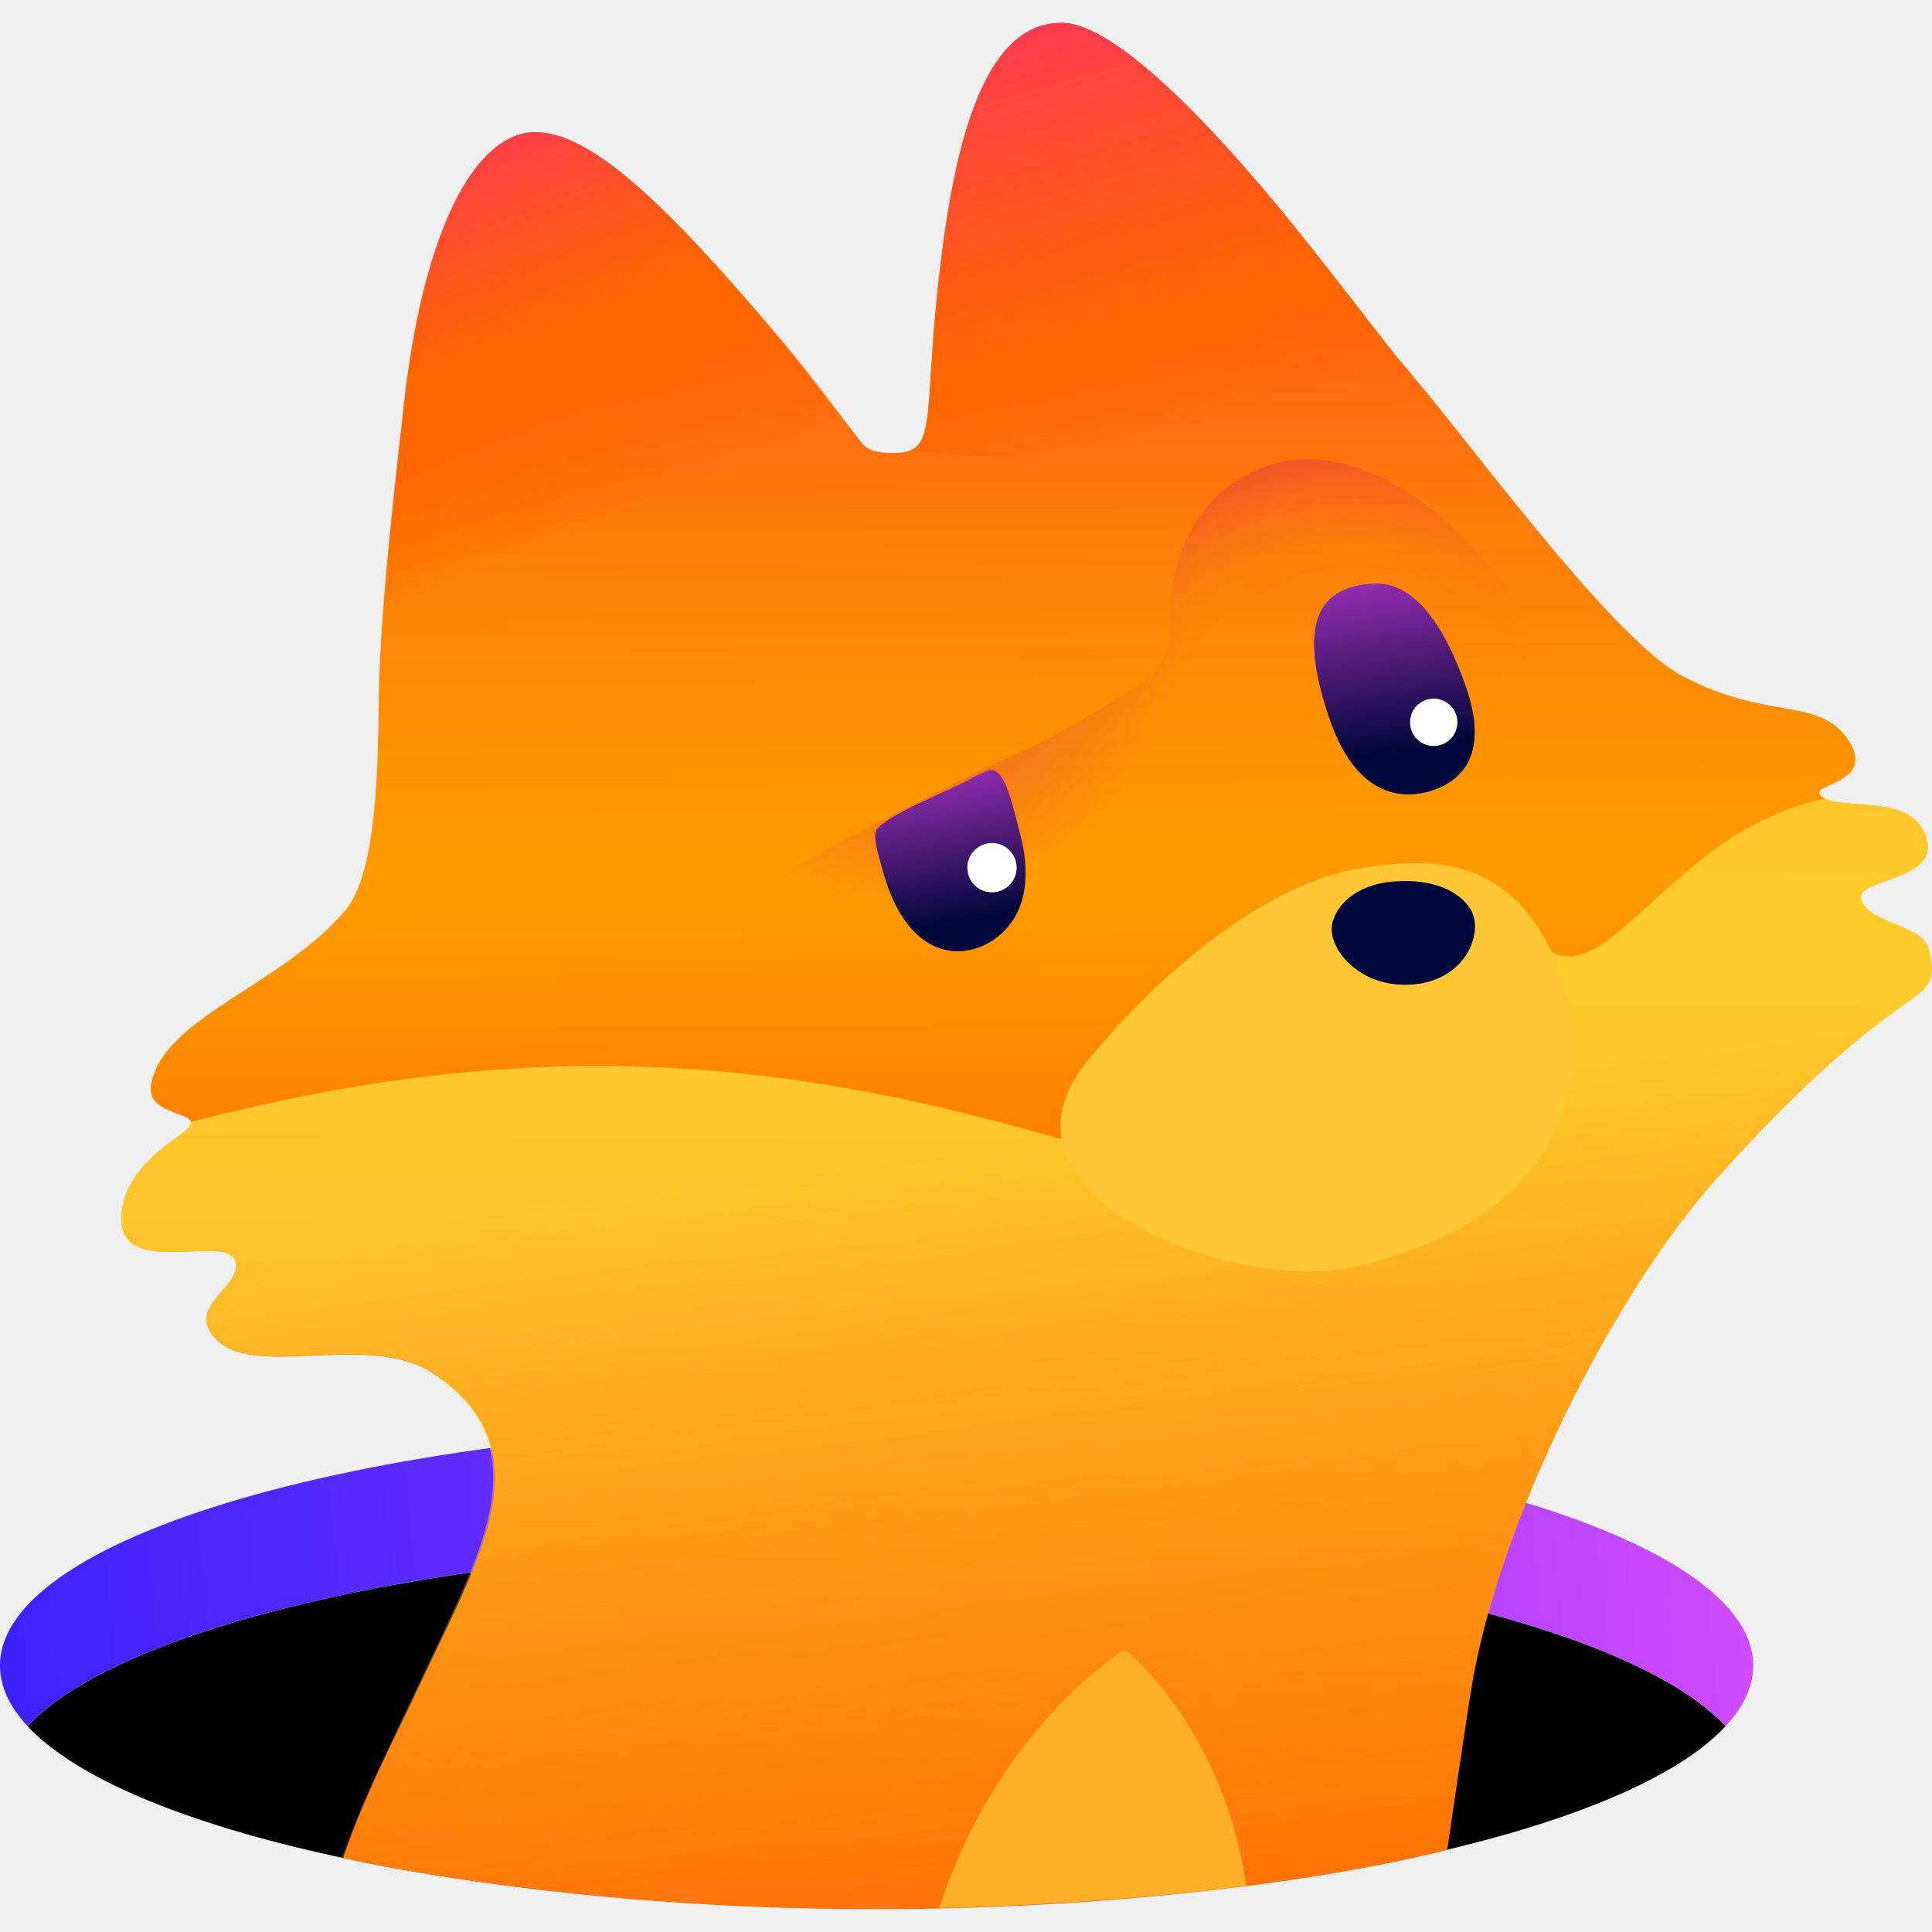
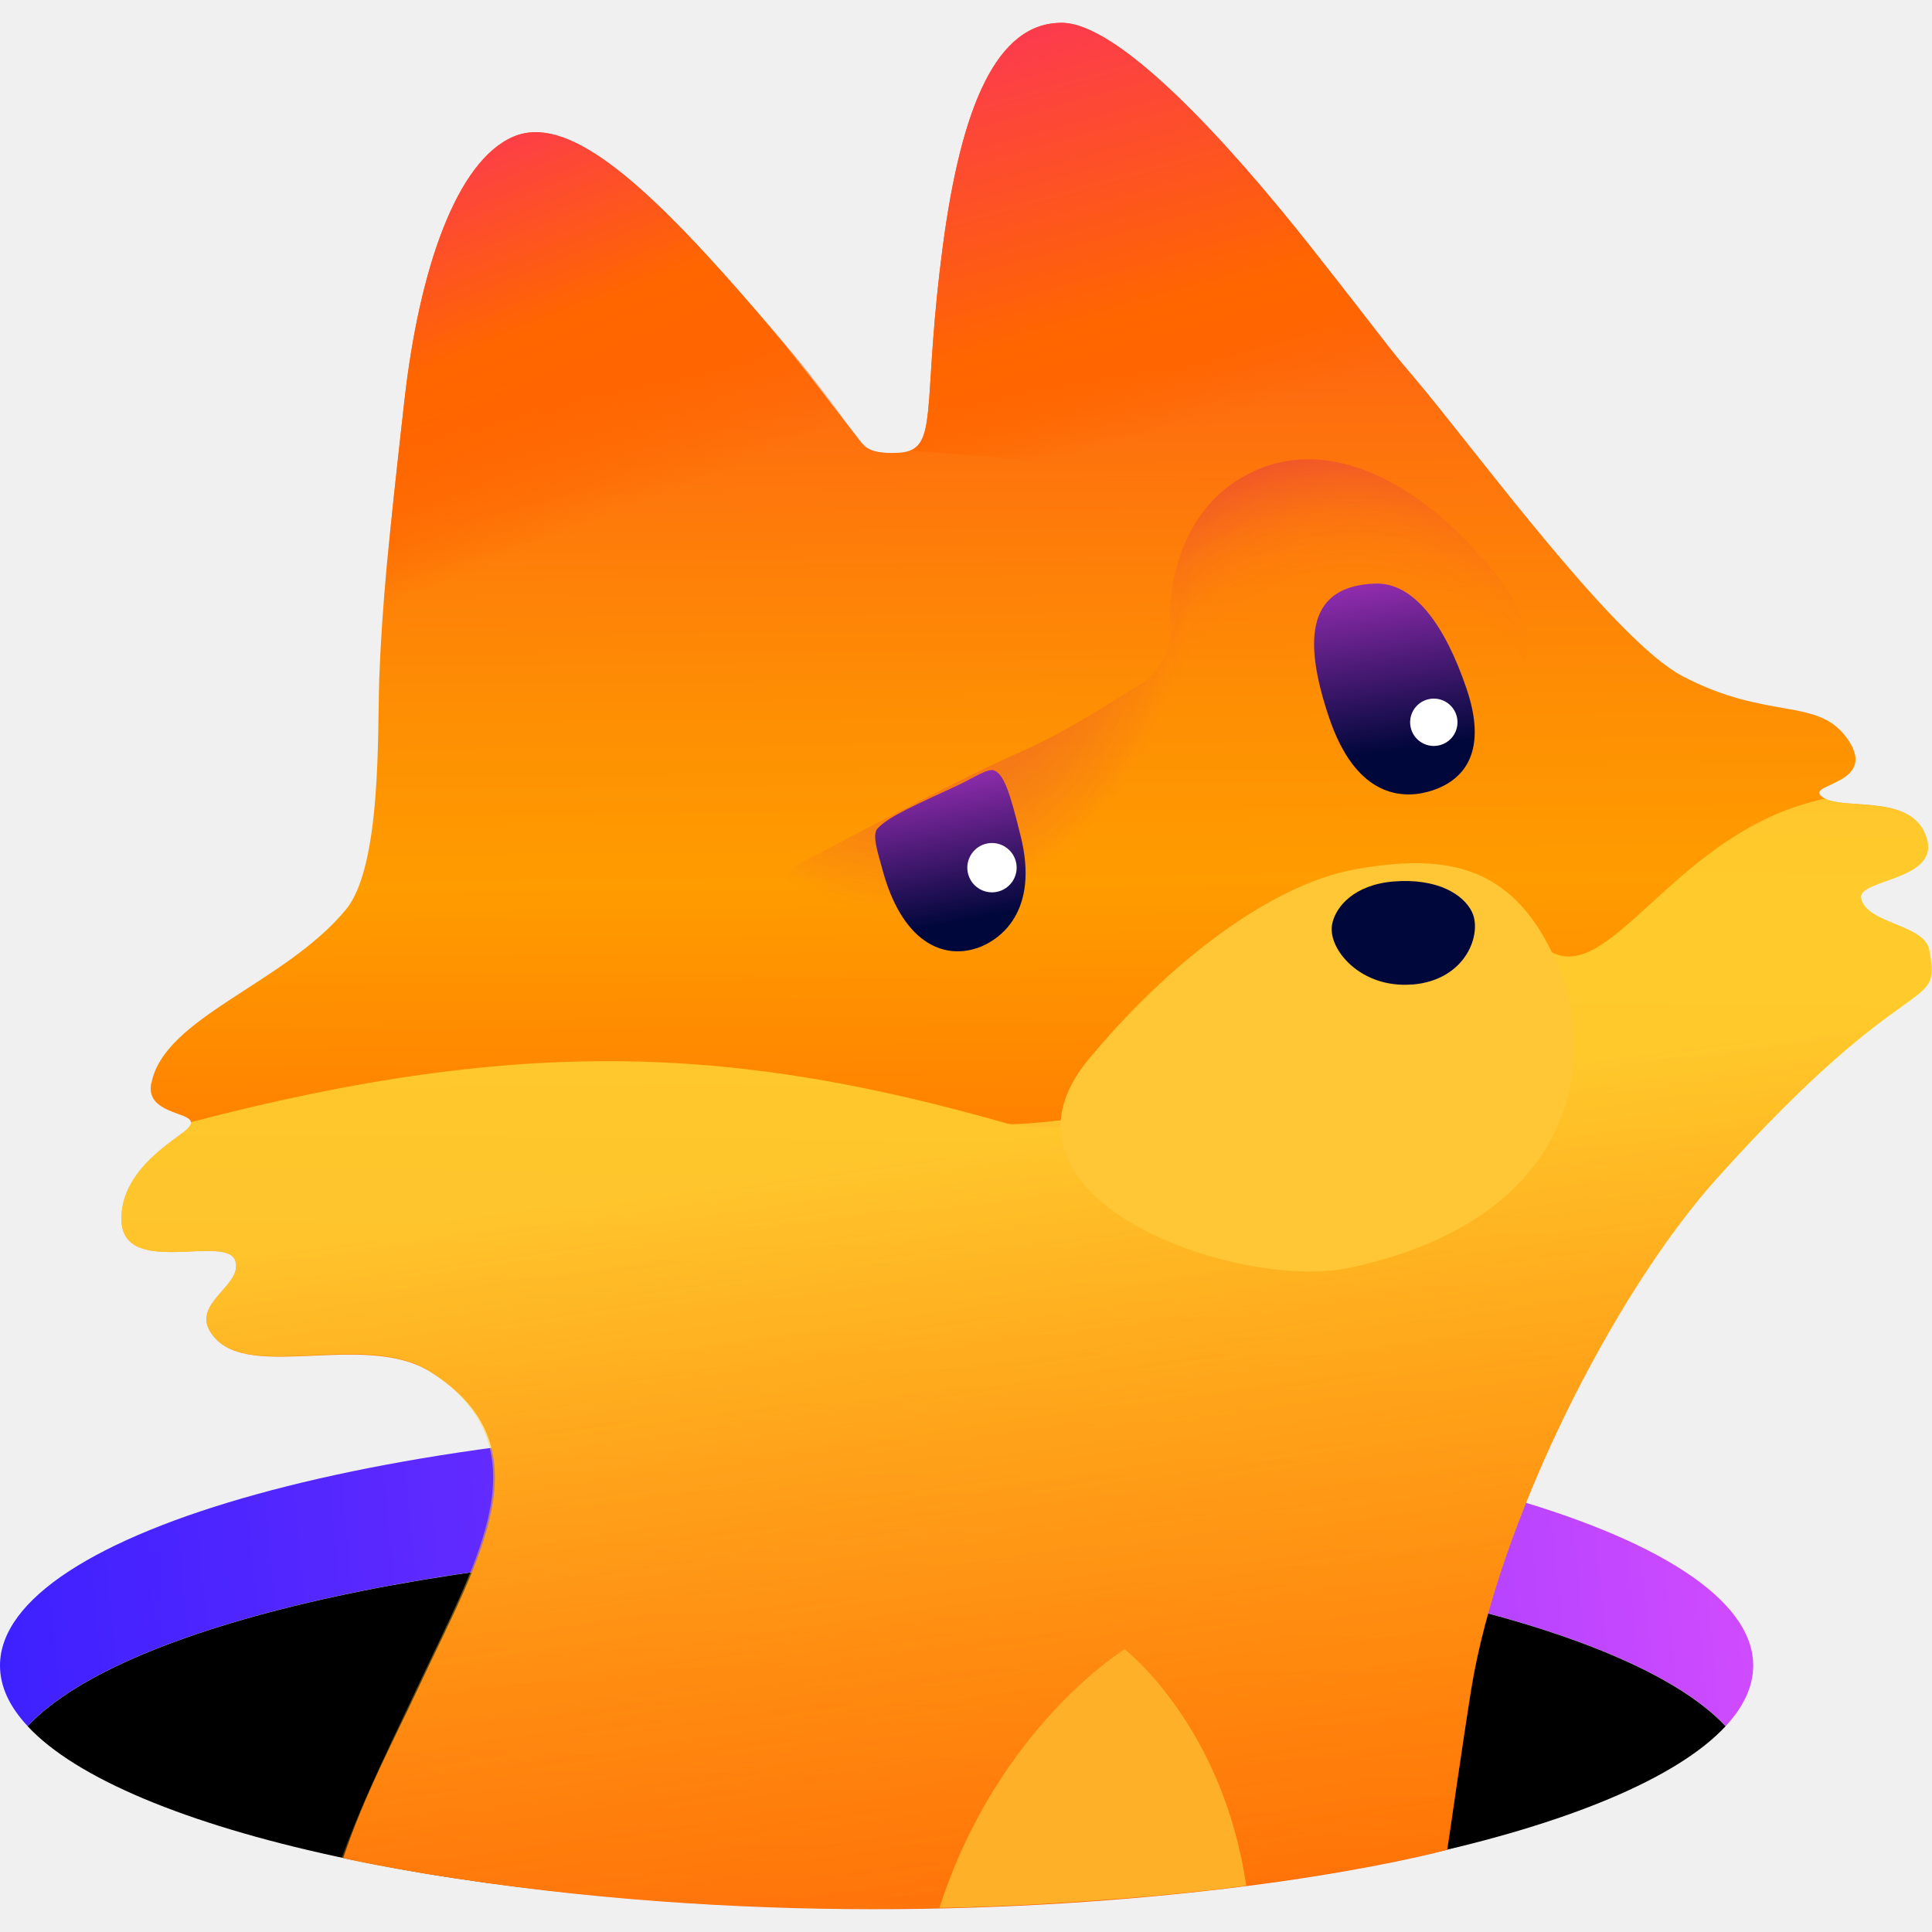
<svg xmlns="http://www.w3.org/2000/svg" width="300" height="300" fill="none" viewBox="0 0 300 300">
-   <path fill="url(#a)" d="M136.118 239.891c-63.442 0-116.738 11.952-131.83 28.142C1.486 265.028 0 261.888 0 258.629 0 237.848 60.943 221 136.118 221s136.118 16.848 136.118 37.629c0 3.242-1.485 6.399-4.271 9.404-15.092-16.19-68.405-28.142-131.83-28.142z" />
+   <path fill="url(#a)" d="M136.118 239.89c-63.442 0-116.738 11.953-131.83 28.142C1.486 265.027 0 261.887 0 258.629 0 237.848 60.943 221 136.118 221s136.118 16.848 136.118 37.629c0 3.242-1.485 6.398-4.271 9.403-15.092-16.189-68.405-28.142-131.83-28.142z" />
  <path fill="#000" d="M136.119 296.274c-63.442 0-116.738-12.003-131.83-28.226 15.092-16.19 68.405-28.142 131.83-28.142 63.442 0 116.738 11.952 131.83 28.142-15.092 16.24-68.405 28.226-131.83 28.226" />
-   <path fill="url(#b)" d="M28.482 175.809c.912-.692 1.232-1.182 1.182-1.57 52.57-13.776 85.641-11.496 126.884.253 11.796 3.38 92.715-9.857 84.307-26.673 9.505 5.081 19.668-19.161 42.559-23.803 3.562 1.789 13.928-.794 15.819 6.364 1.671 6.381-10.855 6.145-10.248 9.099.828 4.018 9.843 4.001 10.585 8.053 1.908 10.163-2.583 1.553-33.004 35.469-16.206 18.063-33.983 53.583-38.136 79.378-1.181 7.327-3.663 24.833-3.697 24.85-4.457 1.199-15.734 3.68-31.434 5.672-29.104 3.697-73.942 6.145-122.444-1.198a292 292 0 0 1-17.574-3.174c3.478-10.247 7.986-18.536 11.953-27.011 9.184-19.6 19.937-36.904 1.637-48.468-10.45-6.6-29.425 2.077-34.303-6.398-2.55-4.423 5.132-7.124 3.984-10.838-1.334-4.305-17.422 2.667-17.693-6.314-.219-7.208 7.108-11.766 9.606-13.674z" />
-   <path fill="url(#c)" d="M28.442 175.822c.913-.692 1.234-1.181 1.183-1.57 52.58-13.775 85.656-11.496 126.912.254 3.126.894 91.976-10.113 84.793-25.762-.152-.321-.304-.608-.456-.912 9.515 5.082 19.656-19.16 42.574-23.803 3.566 1.79 13.943-.793 15.819 6.364 1.674 6.382-10.85 6.145-10.242 9.1.828 4.018 9.837 4.001 10.597 8.052 1.91 10.163-2.586 1.554-33.025 35.469-16.208 18.064-33.988 53.583-38.146 79.378-1.166 7.226-3.786 24.8-3.786 24.8s-1.166.354-3.278.81c-1.369.304-5.071 1.165-10.699 2.178-4.546.827-10.36 1.739-17.256 2.6-30.693 3.883-82.647 6.989-138.353-3.782-.76-.152-2.011-.54-2.011-.54s1.385-3.9 3.718-9.234c2.569-5.875 6.22-13.421 8.298-17.828 9.194-19.599 19.572-36.667 1.809-48.349-10.327-6.787-29.442 2.076-34.31-6.398-2.552-4.423 5.121-7.124 3.972-10.838-1.335-4.305-17.425 2.667-17.695-6.314-.22-7.209 7.098-11.767 9.616-13.675z" opacity=".6" />
-   <path fill="#ffb029" d="M145.876 296.242c9.065-28.108 28.766-40.145 28.766-40.145s15.228 11.783 18.874 36.718c-15.329 2.076-37.883 3.359-47.64 3.427" />
-   <path fill="url(#d)" d="M23.515 168.193c1.958-10.264 20.73-15.463 30.201-26.96 5.554-6.736 4.88-27.585 5.166-35.384v-.355c.456-11.85 1.435-21.27 3.883-43.082 2.313-20.663 8.137-37.393 16.916-41.175 8.137-3.511 19.582 6.28 35.401 24.344 9.352 10.686 18.249 22.672 18.789 23.28.861.979 2.161 1.603 5.554 1.451.743-.033 1.368-.151 1.891-.354 4.136-1.604 2.093-9.049 5.082-31.636 2.869-21.863 8.39-34.845 18.502-34.777 8.779.05 25.373 18.013 38.507 34.641 10.872 13.776 11.716 15.211 15.937 20.14 4.912 5.757 13.201 16.714 21.541 26.657 7.597 9.048 15.211 17.27 20.309 19.971 13.59 7.175 21.372 3.039 25.947 10.18 4.086 6.398-5.959 6.584-4.49 8.323.202.236.472.405.776.557-22.892 4.625-33.054 28.884-42.559 23.803-18.574 44.41-51.728 36.019-78.483 28.395-41.243-11.75-80.172-15.751-132.742-1.975-.22-1.604-7.057-1.334-6.162-6.027z" />
+   <path fill="url(#b)" d="M23.515 168.193c1.958-10.264 20.73-15.463 30.201-26.96 5.554-6.736 4.88-27.585 5.166-35.384v-.355c.456-11.85 1.435-21.27 3.883-43.082 2.313-20.663 8.137-37.393 16.916-41.175 8.137-3.511 19.583 6.28 35.401 24.344 9.352 10.686 18.249 22.672 18.789 23.28.861.979 2.161 1.603 5.554 1.451.743-.033 1.368-.151 1.891-.354 4.136-1.604 2.094-9.049 5.082-31.636 2.869-21.863 8.39-34.845 18.502-34.777 8.779.05 25.373 18.013 38.508 34.641 10.871 13.776 11.715 15.211 15.936 20.14 4.913 5.757 13.201 16.714 21.541 26.657 7.597 9.048 15.211 17.27 20.309 19.971 13.59 7.175 21.372 3.039 25.947 10.18 4.086 6.398-5.959 6.584-4.49 8.323.202.236.472.405.776.557-22.891 4.625-16.824 66.504-26.328 61.423-18.575 44.41-63.948 44.176-90.704 36.552-41.242-11.75-87.499-42.931-136.752-47.752-.22-1.604-7.057-1.334-6.162-6.027z" />
+   <path fill="url(#c)" d="M28.482 175.809c.912-.692 1.232-1.182 1.182-1.57 52.57-13.775 85.641-11.496 126.884.253 11.796 3.38 92.715-9.857 84.307-26.673 9.505 5.082 19.668-19.161 42.559-23.803 3.562 1.789 13.928-.794 15.819 6.364 1.671 6.382-10.855 6.145-10.248 9.099.828 4.018 9.843 4.001 10.585 8.053 1.908 10.163-2.583 1.553-33.004 35.469-16.206 18.063-33.983 53.583-38.136 79.378-1.181 7.327-3.663 24.833-3.697 24.85-4.457 1.199-15.734 3.68-31.434 5.672-29.104 3.698-73.942 6.145-122.444-1.198a292 292 0 0 1-17.574-3.174c3.478-10.247 7.986-18.536 11.953-27.011 9.184-19.6 19.937-36.904 1.637-48.468-10.45-6.6-29.425 2.077-34.303-6.398-2.55-4.423 5.132-7.124 3.984-10.838-1.334-4.305-17.422 2.667-17.693-6.314-.219-7.208 7.108-11.766 9.606-13.674z" />
+   <path fill="url(#d)" d="M28.442 175.822c.913-.692 1.234-1.181 1.183-1.57 52.58-13.775 85.656-11.496 126.912.254 3.126.894 91.976-10.113 84.793-25.762-.152-.321-.304-.608-.456-.912 9.515 5.082 19.656-19.16 42.574-23.803 3.566 1.79 13.943-.793 15.819 6.364 1.674 6.382-10.85 6.145-10.242 9.1.828 4.018 9.837 4.001 10.597 8.052 1.91 10.163-2.586 1.554-33.025 35.469-16.208 18.064-33.988 53.583-38.146 79.378-1.166 7.226-3.786 24.8-3.786 24.8s-1.166.354-3.278.81c-1.369.304-5.071 1.165-10.699 2.178-4.546.827-10.36 1.739-17.256 2.6-30.693 3.883-82.647 6.989-138.353-3.782-.76-.152-2.011-.54-2.011-.54s1.385-3.9 3.718-9.234c2.569-5.875 6.22-13.421 8.298-17.828 9.194-19.599 19.572-36.667 1.809-48.349-10.327-6.787-29.442 2.076-34.31-6.398-2.552-4.423 5.121-7.124 3.972-10.838-1.335-4.305-17.425 2.667-17.695-6.314-.22-7.209 7.098-11.767 9.616-13.675z" opacity=".6" />
+   <path fill="#ffb029" d="M145.876 296.242c9.065-28.108 28.766-40.145 28.766-40.145s15.228 11.784 18.874 36.718c-15.329 2.076-37.883 3.359-47.64 3.427" />
  <path fill="url(#e)" d="M122.887 134.783s25.795-13.725 34.54-17.557c8.913-3.9 15.295-8.39 19.498-10.872 10.315-6.044.878-27.23 21.828-33.629 20.056-6.128 70.566 23.787 38.626 58.141-31.94 34.338-96.598 39.689-108.28 28.699s-6.567-23.432-6.212-24.799z" opacity=".7" />
  <path fill="url(#f)" d="M226.994 83.259c-9.217-9.218-22.486-16.173-34.456-8.93-11.986 7.241-12.003 23.465-9.774 30.994 2.228 7.529 6.972 20.562 10.028 23.635 3.072 3.072 22.942-7.057 33.797-14.856 10.872-7.8 16.831-14.4.405-30.827z" opacity=".7" />
  <path fill="url(#g)" d="M210.192 72.457c-5.79-1.79-11.868-1.621-17.658 1.873-.642.389-1.233.81-1.807 1.25-18.502-3.343-41.664-5.082-49.43-5.588 4.137-1.604 2.094-9.049 5.082-31.637 2.887-21.895 8.407-34.878 18.519-34.81 8.779.05 25.374 18.013 38.508 34.641 10.872 13.776 11.716 15.211 15.936 20.14 4.913 5.757 13.202 16.714 21.541 26.657l-5.351-.203c-7.378-6.482-16.966-10.905-25.34-12.323" />
  <path fill="url(#h)" d="M58.903 105.492c.456-11.851 1.435-21.271 3.883-43.083 2.313-20.663 8.137-37.393 16.915-41.174 8.137-3.512 19.583 6.28 35.402 24.343 9.352 10.686 11.699 13.843 17.253 21.12.608.793.979 1.552 1.519 2.16-5.638 2.161-18.148 6.972-30.624 12.02-19.802 7.985-36.38 18.941-44.331 24.614z" />
  <path fill="url(#i)" d="M151.617 147.243c-5.064 1.688-11.614-.743-14.687-12.577-.456-1.756-1.604-5.014-.692-5.993 1.806-1.958 6.128-3.765 12.678-6.82 2.127-.996 4.474-2.6 5.436-2.229 1.604.608 2.532 3.731 4.136 10.197 2.904 11.682-3.106 16.173-6.871 17.439z" />
-   <path fill="#fff" d="M150.27 135.441a3.834 3.834 0 0 1 3.055-4.473 3.834 3.834 0 0 1 4.474 3.055 3.835 3.835 0 0 1-3.056 4.474 3.835 3.835 0 0 1-4.473-3.056" />
-   <path fill="url(#j)" d="M213.539 90.619c6.06-.203 10.889 6.55 14.197 16.358.693 2.043 1.064 3.815 1.199 5.368.608 6.905-3.545 9.42-6.533 10.4-1.79.59-5.2 1.283-8.661-.709-2.65-1.52-5.317-4.609-7.326-10.501-4.39-12.931-3.022-20.562 7.107-20.916z" />
-   <path fill="#fff" d="M221.647 108.614a3.678 3.678 0 1 1 1.959 7.091 3.678 3.678 0 0 1-1.959-7.091" />
+   <path fill="#fff" d="M150.27 135.442a3.834 3.834 0 0 1 3.055-4.474 3.835 3.835 0 0 1 4.474 3.055 3.835 3.835 0 0 1-3.056 4.474 3.835 3.835 0 0 1-4.473-3.055" />
+   <path fill="url(#j)" d="M213.539 90.618c6.06-.202 10.889 6.55 14.197 16.359.693 2.043 1.064 3.815 1.199 5.368.608 6.905-3.545 9.42-6.533 10.399-1.79.591-5.2 1.284-8.661-.709-2.65-1.519-5.317-4.608-7.326-10.5-4.39-12.931-3.022-20.562 7.107-20.917z" />
+   <path fill="#fff" d="M221.647 108.615a3.678 3.678 0 1 1 1.96 7.09 3.678 3.678 0 0 1-1.96-7.09" />
  <path fill="#ffc635" d="M170.135 163.197c11.885-14.046 27.281-25.83 40.212-28.193 8.695-1.587 15.532-1.367 20.968 1.705 3.815 2.144 7.004 5.696 9.62 11.064.152.304.304.591.456.912 7.175 15.649 3.513 40.459-31.533 48.123-18.193 3.98-60.134-11.456-39.706-33.611z" />
  <path fill="#00073a" d="M219.297 152.864c-8.053.676-13.202-5.554-12.442-9.369.54-2.718 3.427-6.111 9.521-6.618 6.888-.557 10.889 2.06 12.189 4.727 1.604 3.275-.794 10.568-9.251 11.277z" />
  <defs>
    <linearGradient id="a" x1="307.992" x2="-67.966" y1="233.053" y2="269.704" gradientUnits="userSpaceOnUse">
      <stop stop-color="#e752ff" />
      <stop offset=".14" stop-color="#c648ff" />
      <stop offset=".44" stop-color="#8234ff" />
      <stop offset=".7" stop-color="#5126ff" />
      <stop offset=".89" stop-color="#321dff" />
      <stop offset="1" stop-color="#271aff" />
    </linearGradient>
-     <linearGradient id="b" x1="160.464" x2="156.531" y1="42.797" y2="519.54" gradientUnits="userSpaceOnUse">
+     <linearGradient id="b" x1="154.923" x2="157.675" y1="40.752" y2="373.105" gradientUnits="userSpaceOnUse">
+       <stop stop-color="#fe5b15" />
+       <stop offset=".07" stop-color="#fe6f0e" />
+       <stop offset=".21" stop-color="#fe8f03" />
+       <stop offset=".29" stop-color="#ff9c00" />
+       <stop offset=".52" stop-color="#f60" />
+       <stop offset=".86" stop-color="#fb2872" />
+     </linearGradient>
+     <linearGradient id="c" x1="160.464" x2="156.531" y1="42.797" y2="519.54" gradientUnits="userSpaceOnUse">
      <stop stop-color="#f60" />
      <stop offset=".21" stop-color="#ff9c00" />
      <stop offset=".52" stop-color="#f60" />
      <stop offset=".86" stop-color="#fb2872" />
    </linearGradient>
-     <linearGradient id="c" x1="155.32" x2="195.741" y1="134.462" y2="411.877" gradientUnits="userSpaceOnUse">
+     <linearGradient id="d" x1="155.32" x2="195.741" y1="134.462" y2="411.877" gradientUnits="userSpaceOnUse">
      <stop offset=".15" stop-color="#ffeb49" />
      <stop offset=".34" stop-color="#ffc735" stop-opacity=".73" />
      <stop offset=".58" stop-color="#ff9d1e" stop-opacity=".42" />
      <stop offset=".78" stop-color="#ff7f0e" stop-opacity=".19" />
      <stop offset=".92" stop-color="#ff6d03" stop-opacity=".05" />
      <stop offset="1" stop-color="#f60" stop-opacity="0" />
-     </linearGradient>
-     <linearGradient id="d" x1="154.923" x2="157.675" y1="40.752" y2="373.105" gradientUnits="userSpaceOnUse">
-       <stop stop-color="#fe5b15" />
-       <stop offset=".07" stop-color="#fe6f0e" />
-       <stop offset=".21" stop-color="#fe8f03" />
-       <stop offset=".29" stop-color="#ff9c00" />
-       <stop offset=".52" stop-color="#f60" />
-       <stop offset=".86" stop-color="#fb2872" />
    </linearGradient>
    <linearGradient id="g" x1="187.672" x2="164.645" y1="65.113" y2="-18.081" gradientUnits="userSpaceOnUse">
      <stop stop-color="#f60" stop-opacity="0" />
      <stop offset=".02" stop-color="#f60" stop-opacity=".17" />
      <stop offset=".04" stop-color="#f60" stop-opacity=".36" />
      <stop offset=".06" stop-color="#f60" stop-opacity=".53" />
      <stop offset=".08" stop-color="#f60" stop-opacity=".68" />
      <stop offset=".1" stop-color="#f60" stop-opacity=".8" />
      <stop offset=".13" stop-color="#f60" stop-opacity=".89" />
      <stop offset=".15" stop-color="#f60" stop-opacity=".95" />
      <stop offset=".18" stop-color="#f60" stop-opacity=".99" />
      <stop offset=".22" stop-color="#f60" />
      <stop offset=".61" stop-color="#fd4737" />
      <stop offset="1" stop-color="#fb2872" />
    </linearGradient>
    <linearGradient id="h" x1="93.764" x2="65.537" y1="80.591" y2="9.282" gradientUnits="userSpaceOnUse">
      <stop stop-color="#f60" stop-opacity="0" />
      <stop offset=".03" stop-color="#f60" stop-opacity=".17" />
      <stop offset=".07" stop-color="#f60" stop-opacity=".36" />
      <stop offset=".11" stop-color="#f60" stop-opacity=".53" />
      <stop offset=".15" stop-color="#f60" stop-opacity=".68" />
      <stop offset=".19" stop-color="#f60" stop-opacity=".8" />
      <stop offset=".23" stop-color="#f60" stop-opacity=".89" />
      <stop offset=".28" stop-color="#f60" stop-opacity=".95" />
      <stop offset=".34" stop-color="#f60" stop-opacity=".99" />
      <stop offset=".41" stop-color="#f60" />
      <stop offset=".71" stop-color="#fd4737" />
      <stop offset="1" stop-color="#fb2872" />
    </linearGradient>
    <linearGradient id="i" x1="143.902" x2="150.486" y1="112.72" y2="147.226" gradientUnits="userSpaceOnUse">
      <stop offset=".16" stop-color="#a030b9" />
      <stop offset=".88" stop-color="#00073a" />
    </linearGradient>
    <linearGradient id="j" x1="212.695" x2="218.688" y1="81.452" y2="121.225" gradientUnits="userSpaceOnUse">
      <stop offset=".16" stop-color="#a030b9" />
      <stop offset=".88" stop-color="#00073a" />
    </linearGradient>
    <radialGradient id="e" cx="0" cy="0" r="1" gradientTransform="matrix(-48.8898 0 0 -61.6011 140.461 85.879)" gradientUnits="userSpaceOnUse">
      <stop stop-color="#d81f60" stop-opacity=".5" />
      <stop offset=".22" stop-color="#d81f60" stop-opacity=".49" />
      <stop offset=".39" stop-color="#d81f60" stop-opacity=".44" />
      <stop offset=".54" stop-color="#d81f60" stop-opacity=".37" />
      <stop offset=".68" stop-color="#d81f60" stop-opacity=".26" />
      <stop offset=".81" stop-color="#d81f60" stop-opacity=".12" />
      <stop offset=".91" stop-color="#d81f60" stop-opacity="0" />
    </radialGradient>
    <radialGradient id="f" cx="0" cy="0" r="1" gradientTransform="translate(210.382 119.048)scale(-48.6365)" gradientUnits="userSpaceOnUse">
      <stop offset=".63" stop-color="#d81f60" stop-opacity="0" />
      <stop offset=".7" stop-color="#d81f60" stop-opacity=".02" />
      <stop offset=".77" stop-color="#d81f60" stop-opacity=".07" />
      <stop offset=".84" stop-color="#d81f60" stop-opacity=".16" />
      <stop offset=".91" stop-color="#d81f60" stop-opacity=".28" />
      <stop offset=".98" stop-color="#d81f60" stop-opacity=".43" />
      <stop offset="1" stop-color="#d81f60" stop-opacity=".5" />
    </radialGradient>
  </defs>
</svg>
